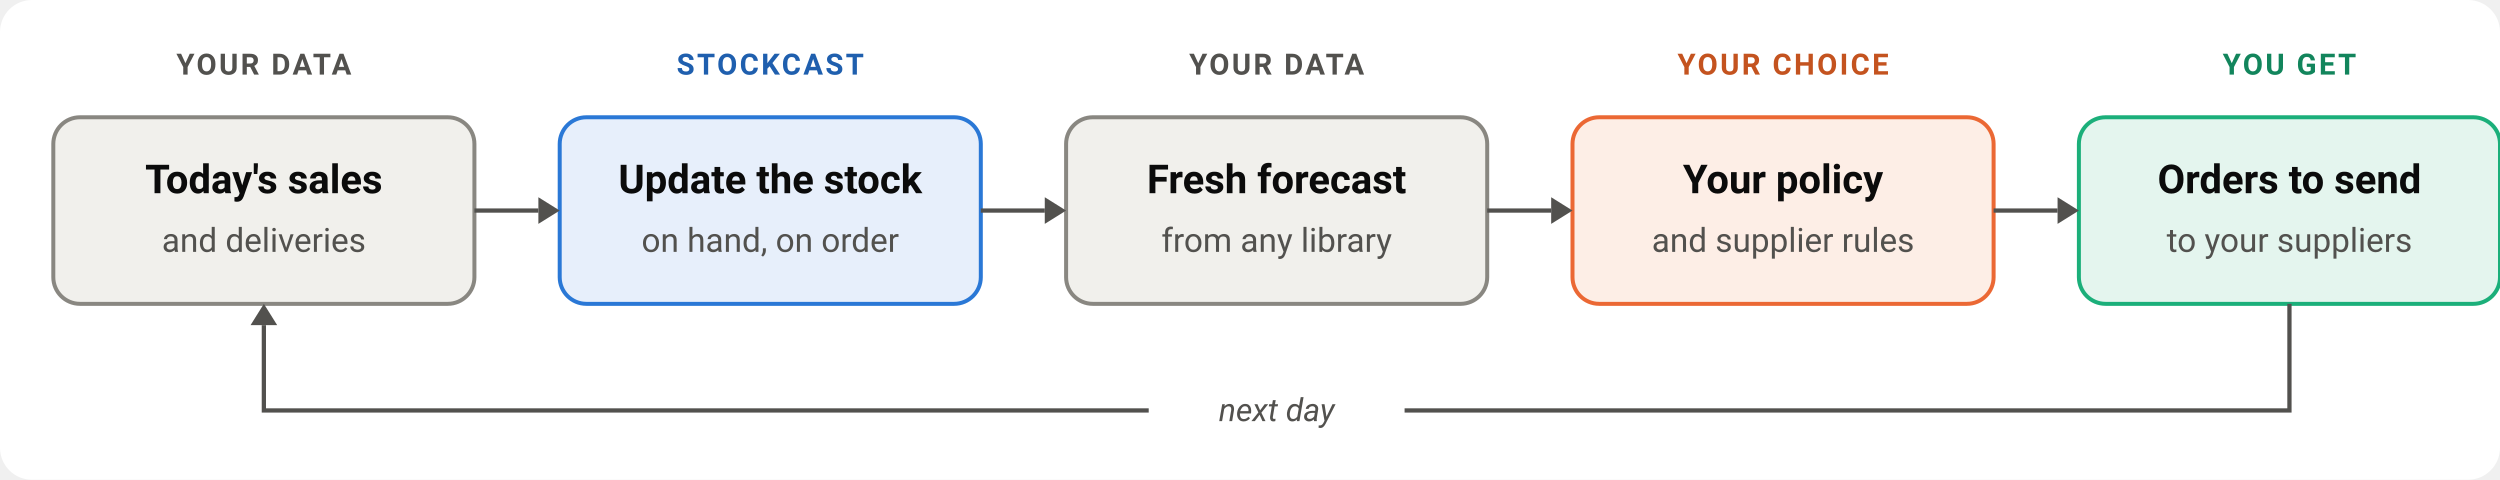
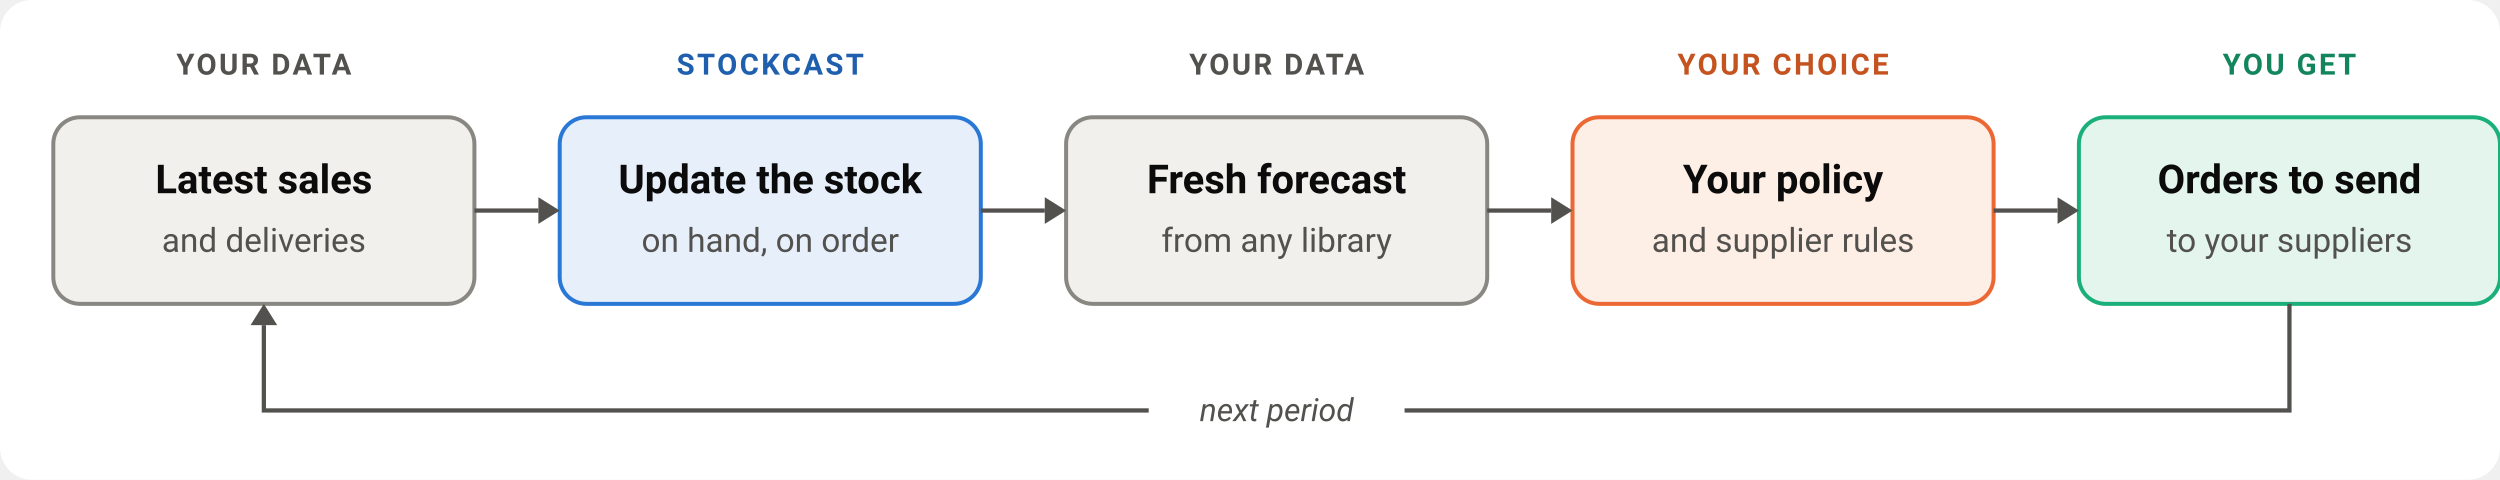
- <svg xmlns="http://www.w3.org/2000/svg" class="sc-diagram-svg" viewBox="0 0 938 180" width="938" height="180" role="img" aria-label="The daily production loop: today's sales and deliveries update the stock; a fresh forecast and your policy give the orders to send; tomorrow it starts again." font-family="Roboto, -apple-system, 'Segoe UI', Helvetica, Arial, sans-serif">
+ <svg xmlns="http://www.w3.org/2000/svg" class="sc-diagram-svg" viewBox="0 0 938 180" width="938" height="180" role="img" aria-label="The production loop: the latest sales and deliveries update the stock; a fresh forecast and your policy give the orders to send; the next period it starts again." font-family="Roboto, -apple-system, 'Segoe UI', Helvetica, Arial, sans-serif">
  <style>.sc-bg{fill:#ffffff} .sc-label-bg{fill:#ffffff} .sc-box rect{stroke-width:1.5} .sc-data rect{fill:#f1f0ec;stroke:#898781} .sc-choice rect{fill:#fdeee6;stroke:#eb6834} .sc-engine rect{fill:#e7effb;stroke:#2a78d6} .sc-result rect{fill:#e4f5ee;stroke:#1baf7a} .sc-optional rect{stroke-dasharray:5 4} .sc-title{font-size:15px;font-weight:600;fill:#0b0b0b} .sc-sub{font-size:12.5px;fill:#52514e} .sc-head{font-size:11px;font-weight:700;letter-spacing:.08em} .sc-head.sc-data{fill:#52514e} .sc-head.sc-choice{fill:#c4531f} .sc-head.sc-engine{fill:#1f5fae} .sc-head.sc-result{fill:#12855c} .sc-arrow{fill:none;stroke:#52514e;stroke-width:1.6} .sc-arrowhead{fill:#52514e} .sc-lane{fill:none;stroke:#2a78d6;stroke-width:1;stroke-dasharray:3 4;opacity:.6} .sc-note{font-size:12px;font-style:italic;fill:#52514e}</style>
  <rect class="sc-bg" width="938" height="180" rx="12" />
  <text class="sc-head sc-data" x="99.0" y="28" text-anchor="middle">YOUR DATA</text>
  <g class="sc-box sc-data">
    <rect x="20" y="44" width="158" height="70" rx="10" />
-     <text class="sc-title" x="99.0" y="72.5" text-anchor="middle">Today's sales</text>
+     <text class="sc-title" x="99.0" y="72.5" text-anchor="middle">Latest sales</text>
    <text class="sc-sub" x="99.0" y="94.5" text-anchor="middle">and deliveries</text>
  </g>
  <text class="sc-head sc-engine" x="289.0" y="28" text-anchor="middle">STOCKCAST</text>
  <g class="sc-box sc-engine">
    <rect x="210" y="44" width="158" height="70" rx="10" />
    <text class="sc-title" x="289.0" y="72.5" text-anchor="middle">Update the stock</text>
    <text class="sc-sub" x="289.0" y="94.5" text-anchor="middle">on hand, on order</text>
  </g>
  <text class="sc-head sc-data" x="479.0" y="28" text-anchor="middle">YOUR DATA</text>
  <g class="sc-box sc-data">
    <rect x="400" y="44" width="158" height="70" rx="10" />
    <text class="sc-title" x="479.0" y="72.5" text-anchor="middle">Fresh forecast</text>
    <text class="sc-sub" x="479.0" y="94.5" text-anchor="middle">from any library</text>
  </g>
  <text class="sc-head sc-choice" x="669.0" y="28" text-anchor="middle">YOUR CHOICE</text>
  <g class="sc-box sc-choice">
    <rect x="590" y="44" width="158" height="70" rx="10" />
    <text class="sc-title" x="669.0" y="72.5" text-anchor="middle">Your policy</text>
    <text class="sc-sub" x="669.0" y="94.5" text-anchor="middle">and supplier rules</text>
  </g>
  <text class="sc-head sc-result" x="859.0" y="28" text-anchor="middle">YOU GET</text>
  <g class="sc-box sc-result">
    <rect x="780" y="44" width="158" height="70" rx="10" />
    <text class="sc-title" x="859.0" y="72.5" text-anchor="middle">Orders to send</text>
    <text class="sc-sub" x="859.0" y="94.5" text-anchor="middle">to your suppliers</text>
  </g>
  <polyline class="sc-arrow" points="178,79.0 202,79.0" />
  <polygon class="sc-arrowhead" points="210,79.0 202,74.0 202,84.0" />
  <polyline class="sc-arrow" points="368,79.0 392,79.0" />
  <polygon class="sc-arrowhead" points="400,79.0 392,74.0 392,84.0" />
  <polyline class="sc-arrow" points="558,79.0 582,79.0" />
  <polygon class="sc-arrowhead" points="590,79.0 582,74.0 582,84.0" />
  <polyline class="sc-arrow" points="748,79.0 772,79.0" />
  <polygon class="sc-arrowhead" points="780,79.0 772,74.0 772,84.0" />
  <polyline class="sc-arrow" points="859.0,114 859.0,154 99.0,154 99.0,122" />
  <polygon class="sc-arrowhead" points="99.0,114 94.0,122 104.0,122" />
  <rect class="sc-label-bg" x="431.0" y="144" width="96" height="20" />
-   <text class="sc-note" x="479.0" y="158" text-anchor="middle">next day</text>
+   <text class="sc-note" x="479.0" y="158" text-anchor="middle">next period</text>
</svg>
